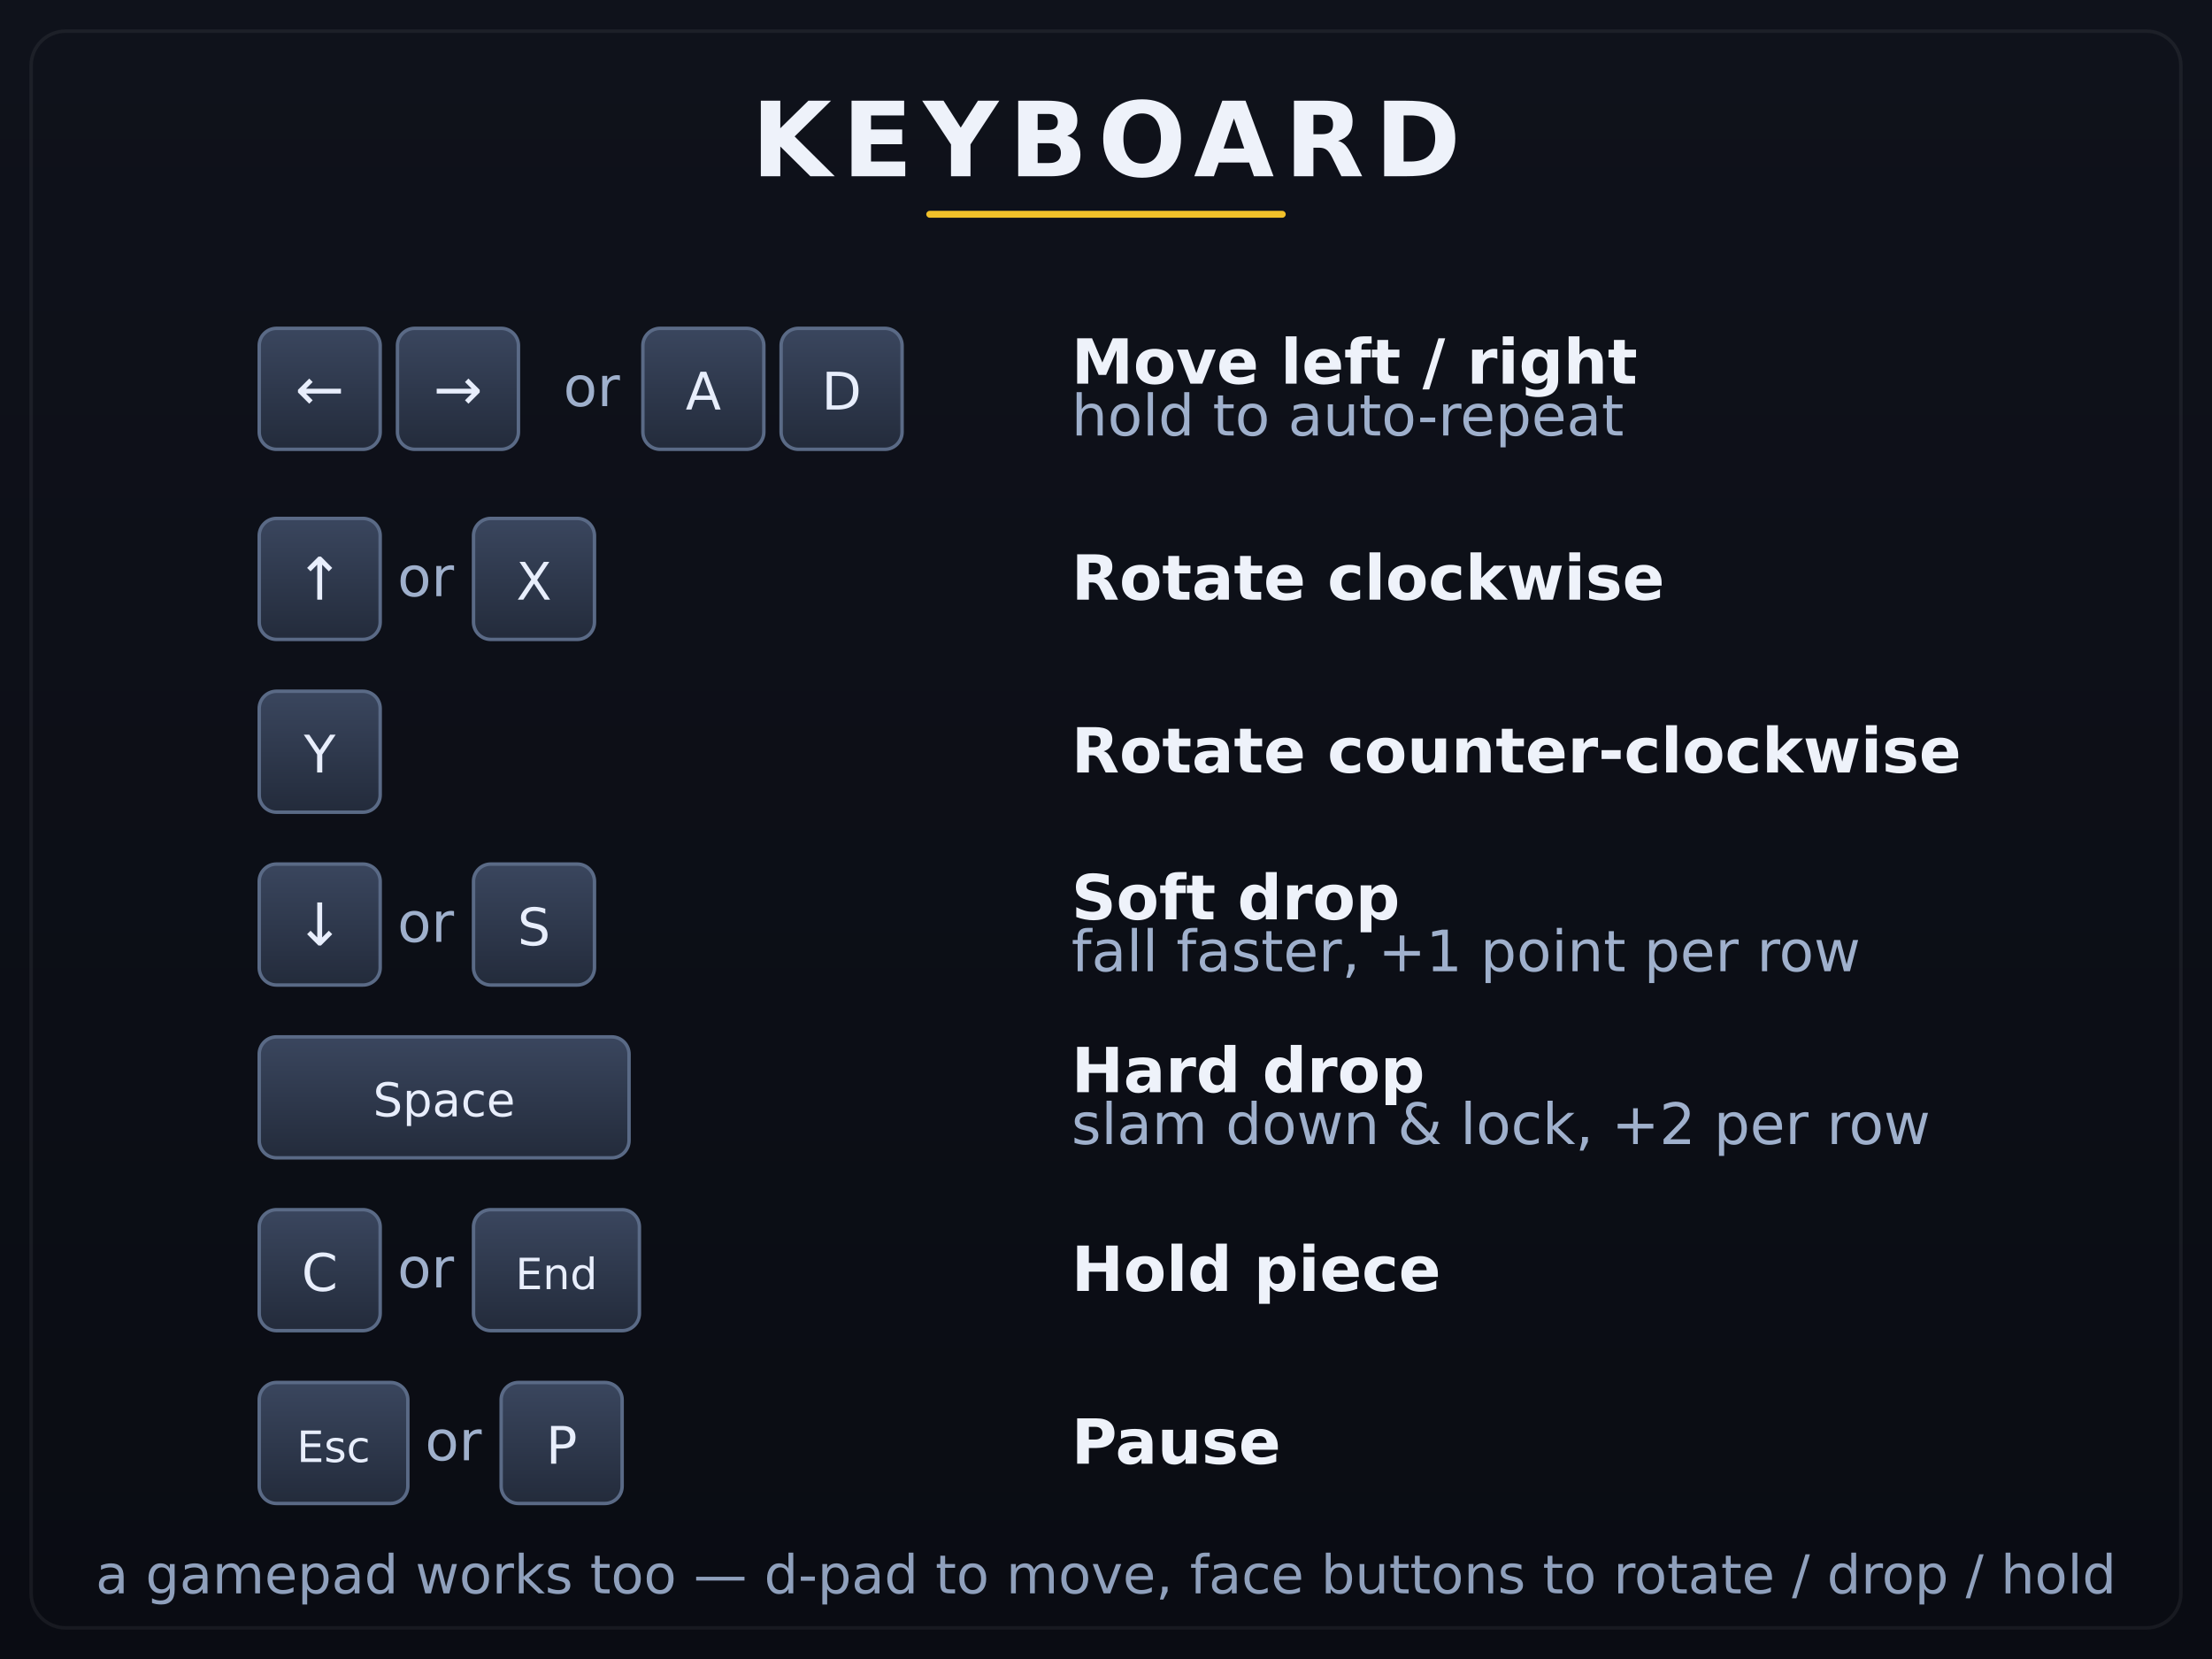
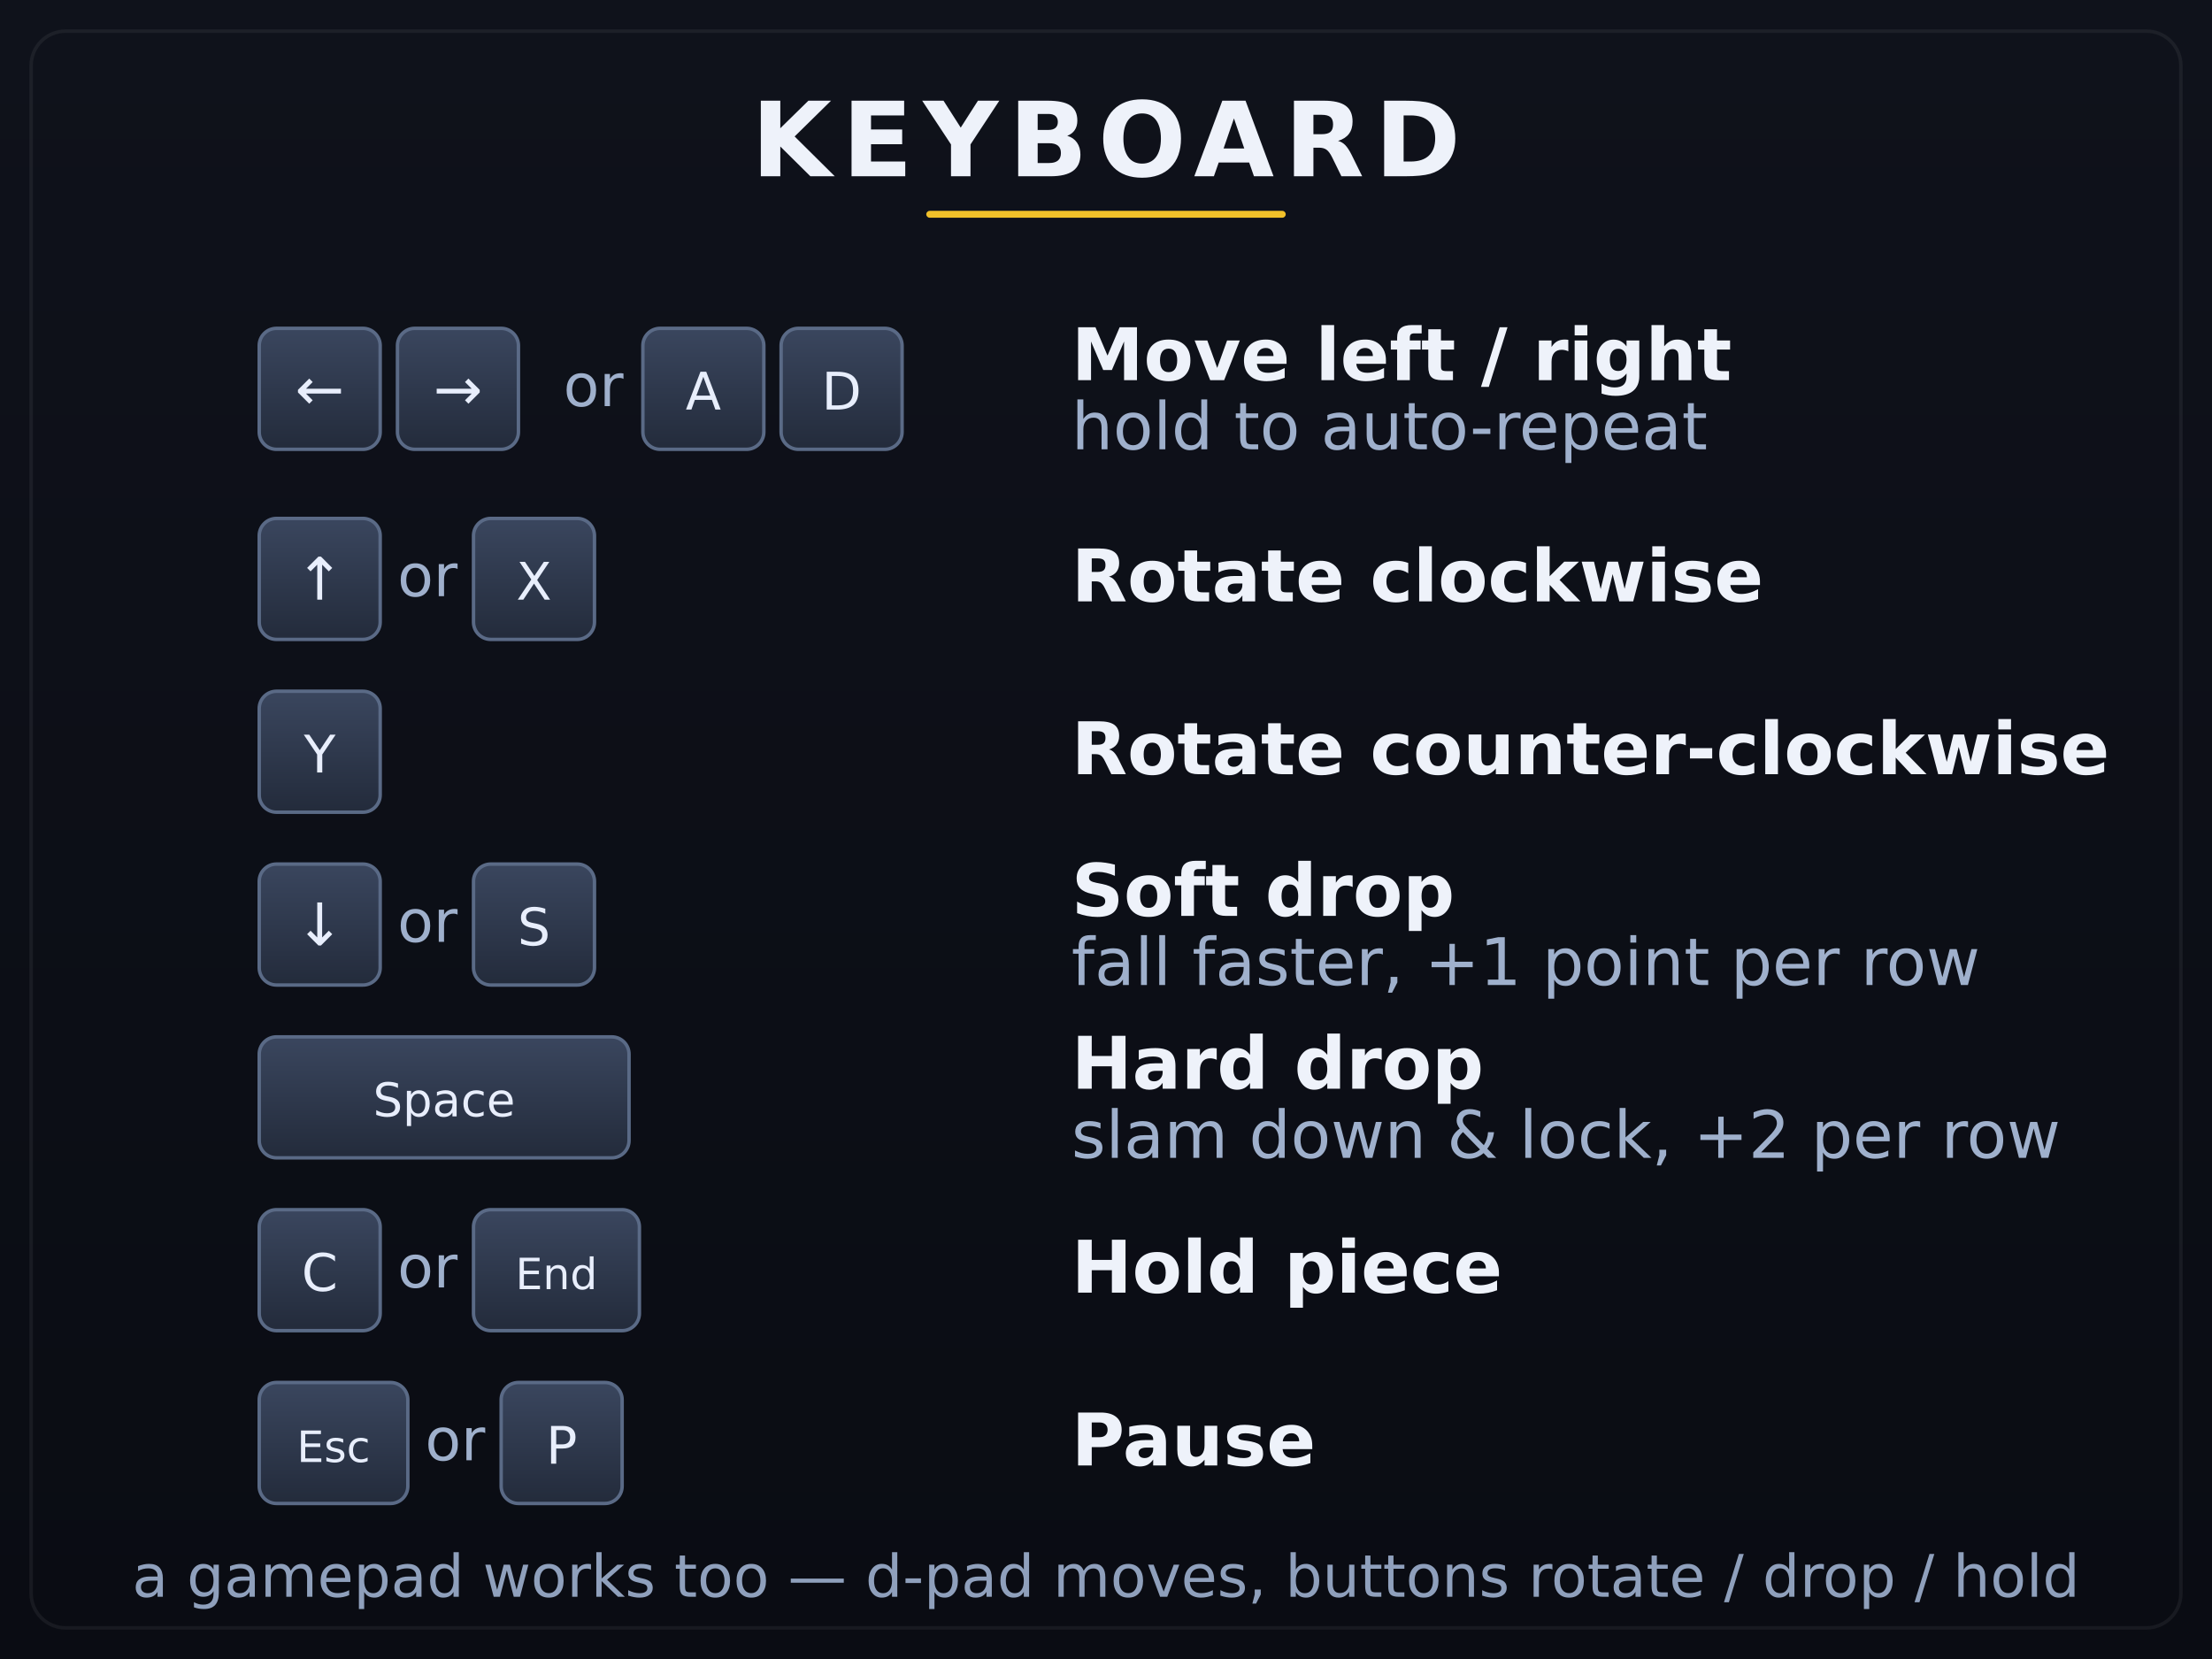
<svg xmlns="http://www.w3.org/2000/svg" width="1280" height="960" viewBox="0 0 1280 960" font-family="DejaVu Sans, 'Liberation Sans', sans-serif">
  <defs>
    <linearGradient id="bg" x1="0" y1="0" x2="0" y2="1">
      <stop offset="0" stop-color="#0f121b" />
      <stop offset="1" stop-color="#0a0c13" />
    </linearGradient>
    <linearGradient id="key" x1="0" y1="0" x2="0" y2="1">
      <stop offset="0" stop-color="#3a465e" />
      <stop offset="1" stop-color="#232b3b" />
    </linearGradient>
  </defs>
  <rect width="1280" height="960" fill="url(#bg)" />
  <rect x="18" y="18" width="1244" height="924" rx="20" fill="none" stroke="#ffffff" stroke-opacity="0.06" stroke-width="2" />
  <text x="640" y="102" text-anchor="middle" font-size="60" font-weight="700" fill="#eef2fa" letter-spacing="6">KEYBOARD</text>
  <rect x="536" y="122" width="208" height="4" rx="2" fill="#f0c02a" />
  <g>
    <g transform="translate(150 190)">
      <rect x="0" y="0" width="70" height="70" rx="10" fill="url(#key)" stroke="#5a6a86" stroke-width="2" />
      <text x="35" y="47" text-anchor="middle" font-size="34" fill="#e8eefc">←</text>
      <rect x="80" y="0" width="70" height="70" rx="10" fill="url(#key)" stroke="#5a6a86" stroke-width="2" />
      <text x="115" y="47" text-anchor="middle" font-size="34" fill="#e8eefc">→</text>
-       <text x="176" y="45" font-size="32" fill="#9fb0cc">or</text>
+       <text x="176" y="45" font-size="34" fill="#9fb0cc">or</text>
      <rect x="222" y="0" width="70" height="70" rx="10" fill="url(#key)" stroke="#5a6a86" stroke-width="2" />
      <text x="257" y="47" text-anchor="middle" font-size="30" fill="#e8eefc">A</text>
      <rect x="302" y="0" width="70" height="70" rx="10" fill="url(#key)" stroke="#5a6a86" stroke-width="2" />
      <text x="337" y="47" text-anchor="middle" font-size="30" fill="#e8eefc">D</text>
-       <text x="470" y="32" font-size="36" font-weight="700" fill="#eef2fa">Move left / right</text>
-       <text x="470" y="62" font-size="33" fill="#9fb0cc">hold to auto-repeat</text>
+       <text x="470" y="30" font-size="42" font-weight="700" fill="#eef2fa">Move left / right</text>
+       <text x="470" y="70" font-size="38" fill="#9fb0cc">hold to auto-repeat</text>
    </g>
    <g transform="translate(150 300)">
      <rect x="0" y="0" width="70" height="70" rx="10" fill="url(#key)" stroke="#5a6a86" stroke-width="2" />
      <text x="35" y="47" text-anchor="middle" font-size="34" fill="#e8eefc">↑</text>
-       <text x="80" y="45" font-size="32" fill="#9fb0cc">or</text>
+       <text x="80" y="45" font-size="34" fill="#9fb0cc">or</text>
      <rect x="124" y="0" width="70" height="70" rx="10" fill="url(#key)" stroke="#5a6a86" stroke-width="2" />
      <text x="159" y="47" text-anchor="middle" font-size="30" fill="#e8eefc">X</text>
-       <text x="470" y="47" font-size="36" font-weight="700" fill="#eef2fa">Rotate clockwise</text>
+       <text x="470" y="48" font-size="42" font-weight="700" fill="#eef2fa">Rotate clockwise</text>
    </g>
    <g transform="translate(150 400)">
      <rect x="0" y="0" width="70" height="70" rx="10" fill="url(#key)" stroke="#5a6a86" stroke-width="2" />
      <text x="35" y="47" text-anchor="middle" font-size="30" fill="#e8eefc">Y</text>
-       <text x="470" y="47" font-size="36" font-weight="700" fill="#eef2fa">Rotate counter-clockwise</text>
+       <text x="470" y="48" font-size="42" font-weight="700" fill="#eef2fa">Rotate counter-clockwise</text>
    </g>
    <g transform="translate(150 500)">
      <rect x="0" y="0" width="70" height="70" rx="10" fill="url(#key)" stroke="#5a6a86" stroke-width="2" />
      <text x="35" y="47" text-anchor="middle" font-size="34" fill="#e8eefc">↓</text>
-       <text x="80" y="45" font-size="32" fill="#9fb0cc">or</text>
+       <text x="80" y="45" font-size="34" fill="#9fb0cc">or</text>
      <rect x="124" y="0" width="70" height="70" rx="10" fill="url(#key)" stroke="#5a6a86" stroke-width="2" />
      <text x="159" y="47" text-anchor="middle" font-size="30" fill="#e8eefc">S</text>
-       <text x="470" y="32" font-size="36" font-weight="700" fill="#eef2fa">Soft drop</text>
-       <text x="470" y="62" font-size="33" fill="#9fb0cc">fall faster, +1 point per row</text>
+       <text x="470" y="30" font-size="42" font-weight="700" fill="#eef2fa">Soft drop</text>
+       <text x="470" y="70" font-size="38" fill="#9fb0cc">fall faster, +1 point per row</text>
    </g>
    <g transform="translate(150 600)">
      <rect x="0" y="0" width="214" height="70" rx="10" fill="url(#key)" stroke="#5a6a86" stroke-width="2" />
      <text x="107" y="46" text-anchor="middle" font-size="27" fill="#e8eefc">Space</text>
-       <text x="470" y="32" font-size="36" font-weight="700" fill="#eef2fa">Hard drop</text>
-       <text x="470" y="62" font-size="33" fill="#9fb0cc">slam down &amp; lock, +2 per row</text>
+       <text x="470" y="30" font-size="42" font-weight="700" fill="#eef2fa">Hard drop</text>
+       <text x="470" y="70" font-size="38" fill="#9fb0cc">slam down &amp; lock, +2 per row</text>
    </g>
    <g transform="translate(150 700)">
      <rect x="0" y="0" width="70" height="70" rx="10" fill="url(#key)" stroke="#5a6a86" stroke-width="2" />
      <text x="35" y="47" text-anchor="middle" font-size="30" fill="#e8eefc">C</text>
-       <text x="80" y="45" font-size="32" fill="#9fb0cc">or</text>
+       <text x="80" y="45" font-size="34" fill="#9fb0cc">or</text>
      <rect x="124" y="0" width="96" height="70" rx="10" fill="url(#key)" stroke="#5a6a86" stroke-width="2" />
      <text x="172" y="46" text-anchor="middle" font-size="25" fill="#e8eefc">End</text>
-       <text x="470" y="47" font-size="36" font-weight="700" fill="#eef2fa">Hold piece</text>
+       <text x="470" y="48" font-size="42" font-weight="700" fill="#eef2fa">Hold piece</text>
    </g>
    <g transform="translate(150 800)">
      <rect x="0" y="0" width="86" height="70" rx="10" fill="url(#key)" stroke="#5a6a86" stroke-width="2" />
      <text x="43" y="46" text-anchor="middle" font-size="25" fill="#e8eefc">Esc</text>
-       <text x="96" y="45" font-size="32" fill="#9fb0cc">or</text>
+       <text x="96" y="45" font-size="34" fill="#9fb0cc">or</text>
      <rect x="140" y="0" width="70" height="70" rx="10" fill="url(#key)" stroke="#5a6a86" stroke-width="2" />
      <text x="175" y="47" text-anchor="middle" font-size="30" fill="#e8eefc">P</text>
-       <text x="470" y="47" font-size="36" font-weight="700" fill="#eef2fa">Pause</text>
+       <text x="470" y="48" font-size="42" font-weight="700" fill="#eef2fa">Pause</text>
    </g>
  </g>
-   <text x="640" y="922" text-anchor="middle" font-size="31" fill="#8fa0bc">a gamepad works too — d-pad to move, face buttons to rotate / drop / hold</text>
+   <text x="640" y="924" text-anchor="middle" font-size="34" fill="#8fa0bc">a gamepad works too — d-pad moves, buttons rotate / drop / hold</text>
</svg>
